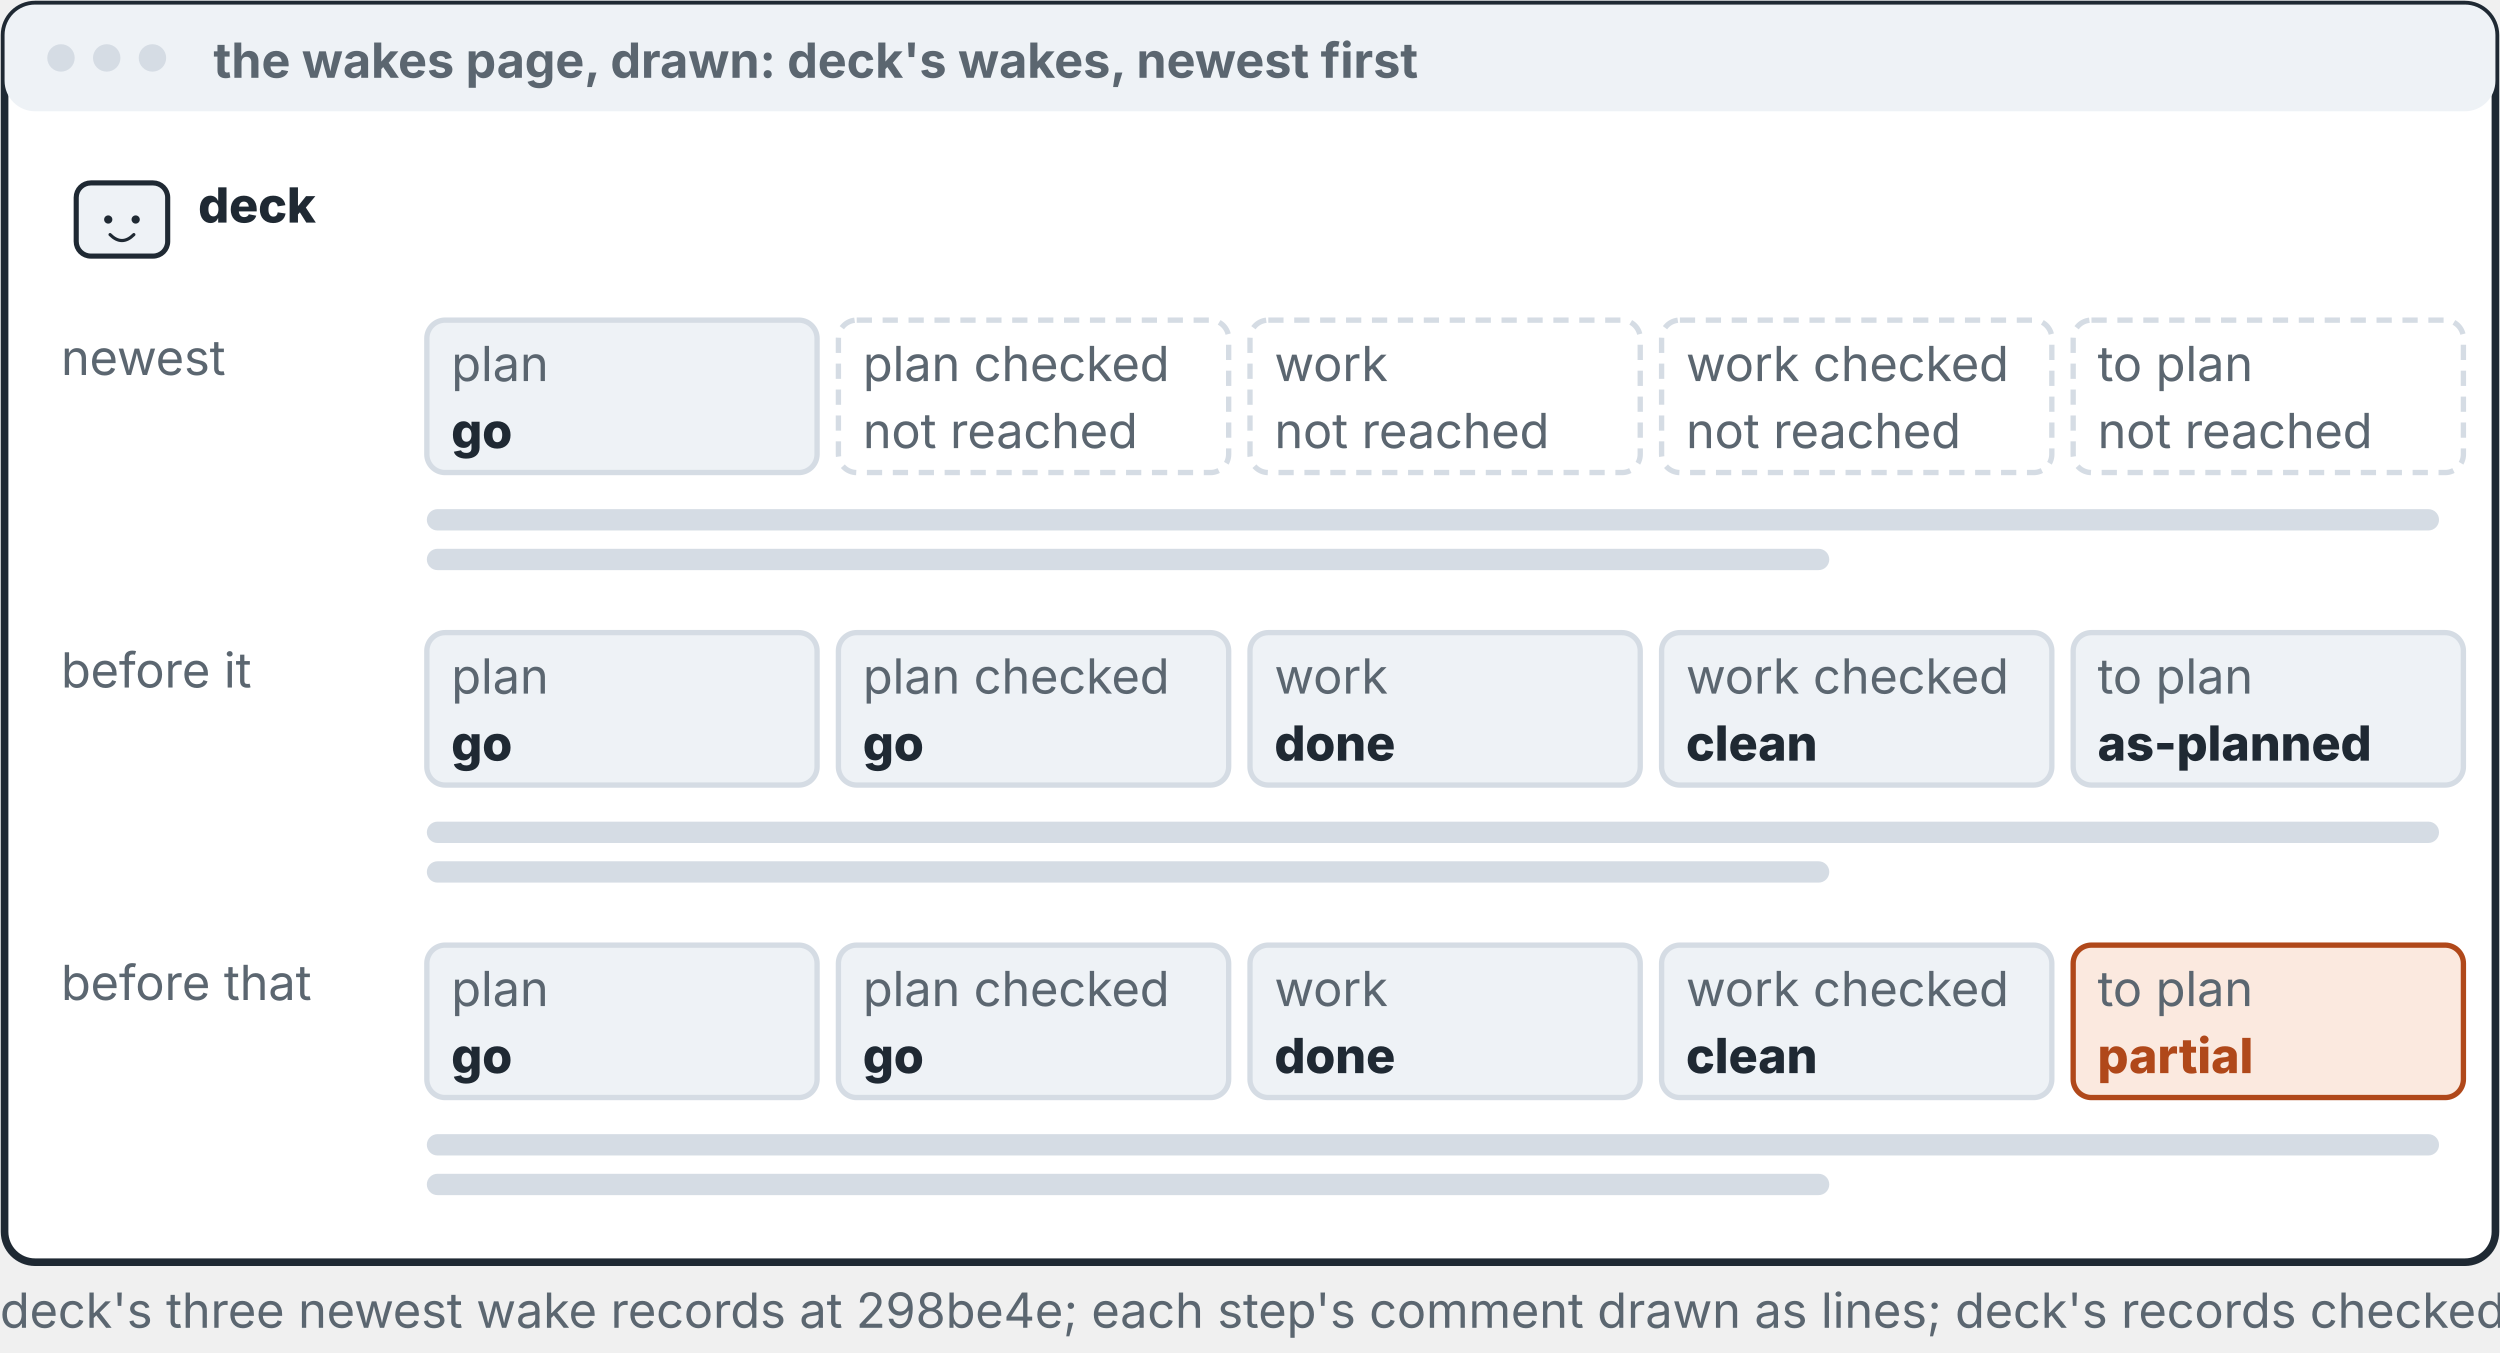
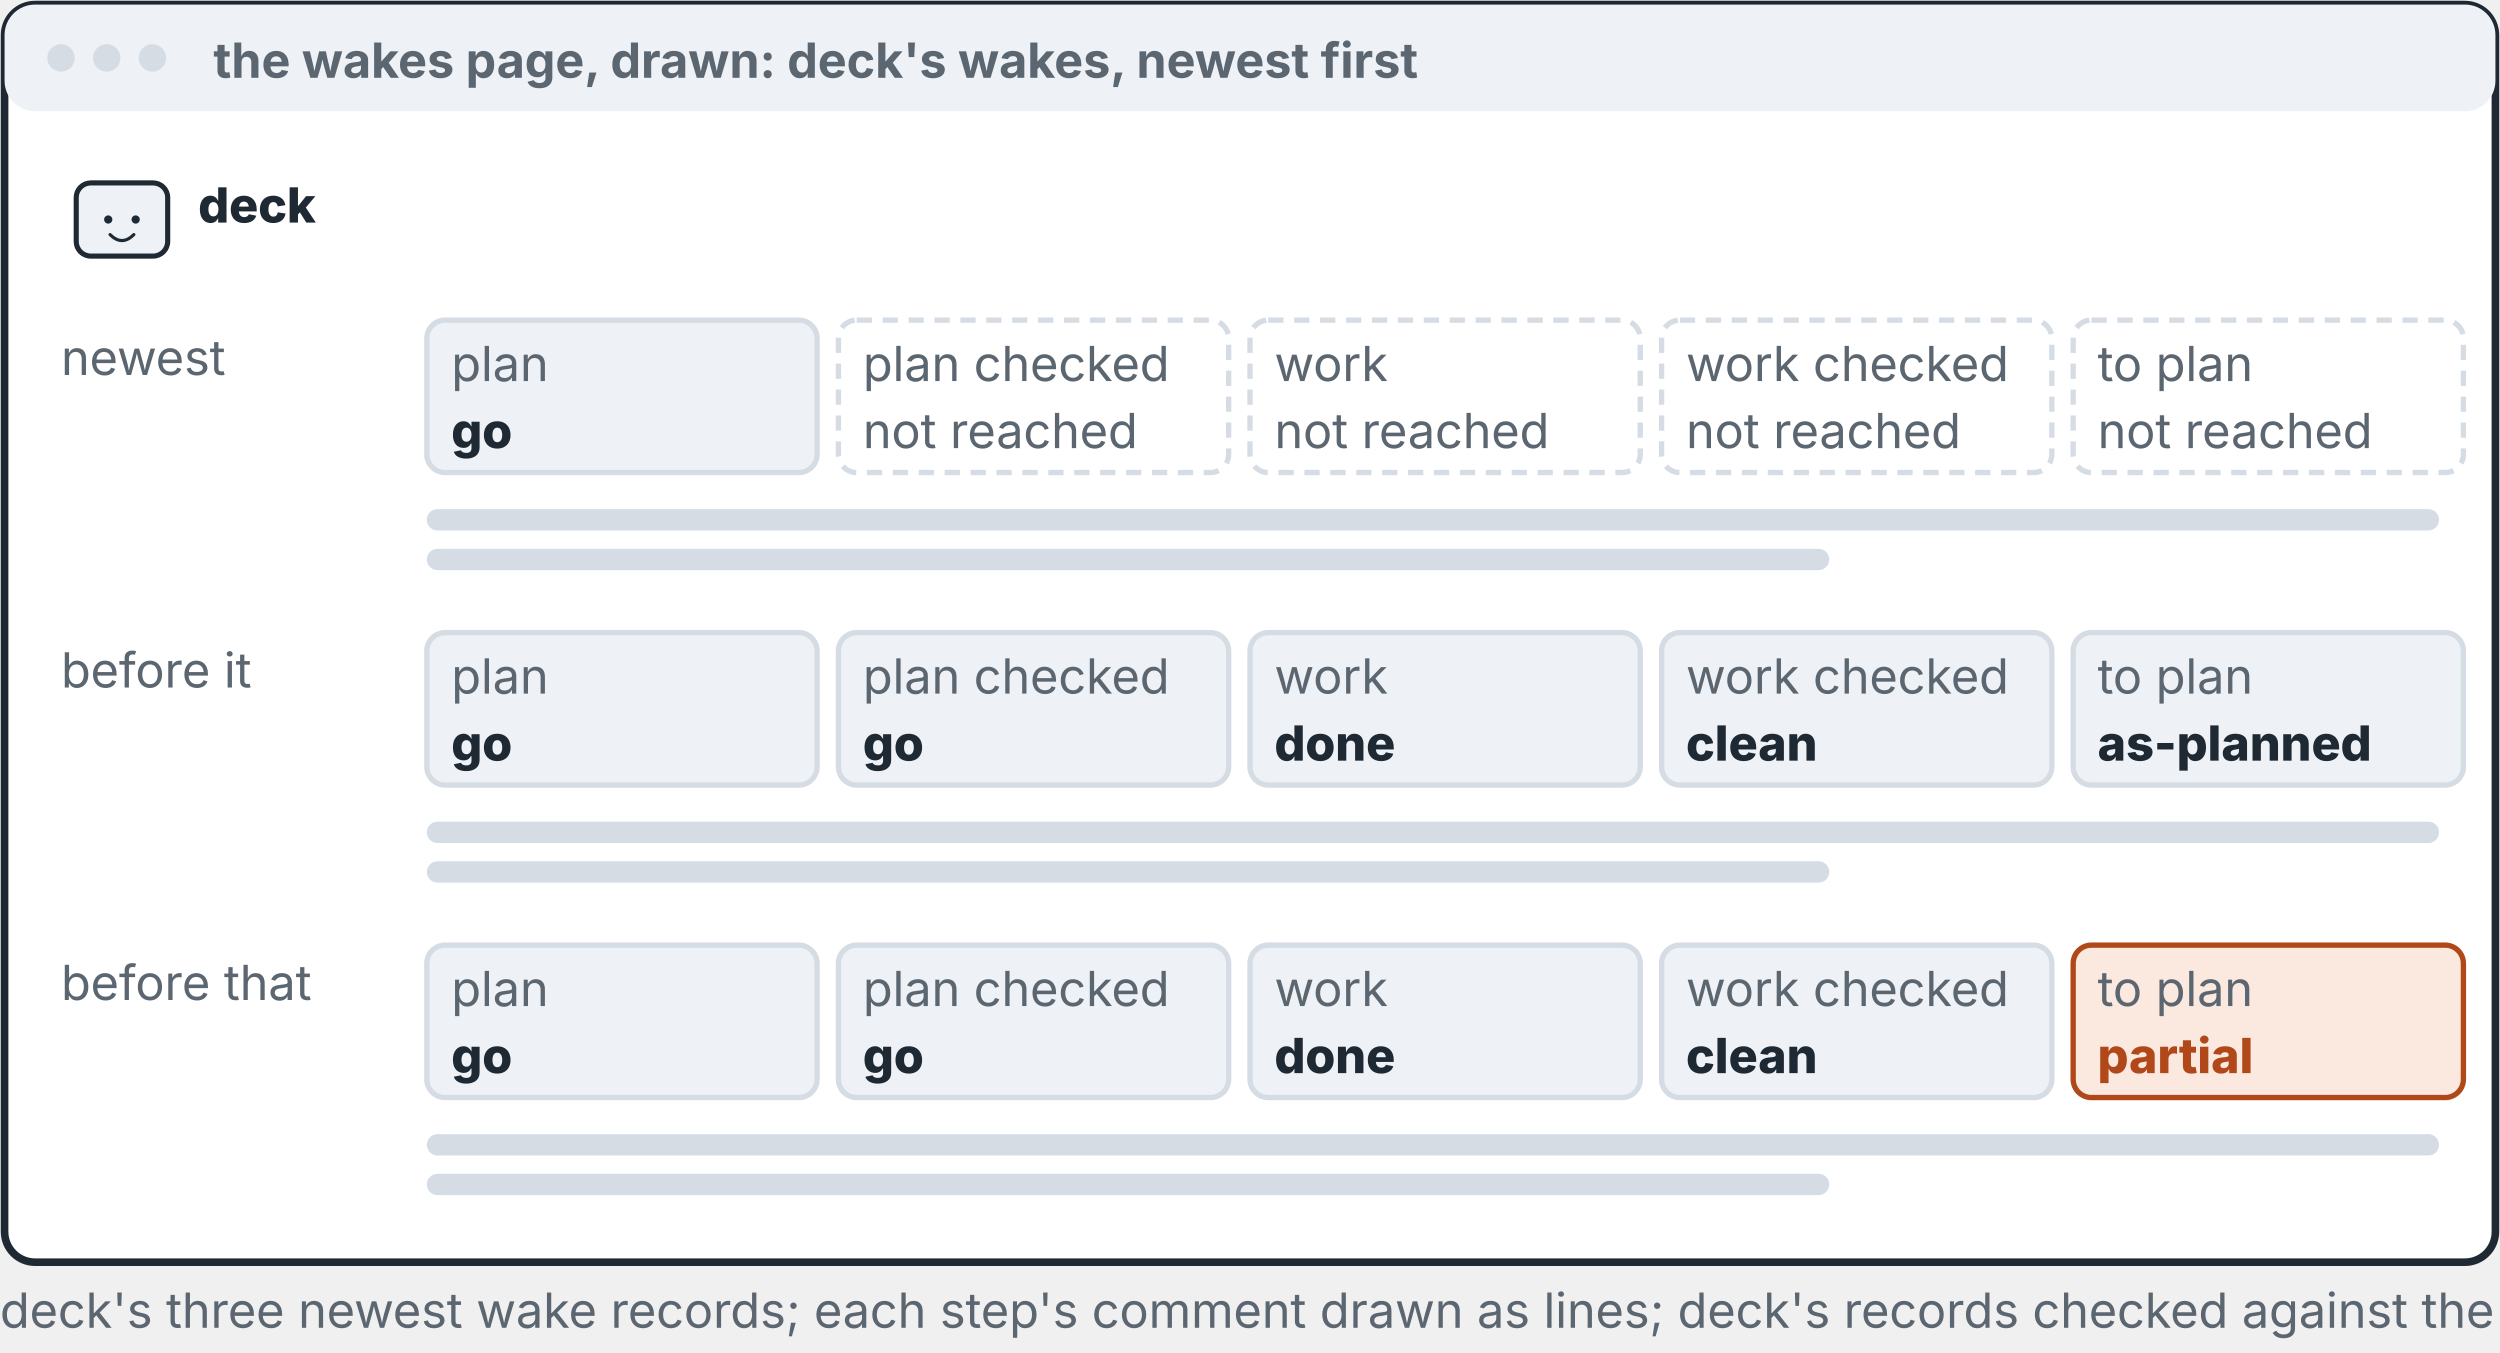
<svg xmlns="http://www.w3.org/2000/svg" width="164mm" height="88.7mm" viewBox="0 0 164 88.7" role="img" aria-label="The wakes page, drawn: deck's three newest wakes, each step's verdict, the newest stopped by the hold before its review">
  <rect x=".3" y=".3" width="163.4" height="82.5" rx="2" fill="#fff" stroke="#1f2933" stroke-width=".5" />
  <rect x=".3" y=".3" width="163.4" height="7" rx="2" fill="#eef2f6" />
  <circle cx="4" cy="3.8" r=".9" fill="#d5dce4" />
  <circle cx="7" cy="3.8" r=".9" fill="#d5dce4" />
  <circle cx="10" cy="3.8" r=".9" fill="#d5dce4" />
  <text x="14.00" y="5.10" font-family="Inter, Helvetica, Arial, sans-serif" font-size="3.18" font-weight="700" fill="#5b6670" text-anchor="start">the wakes page, drawn: deck's wakes, newest first</text>
  <g transform="translate(2.00 9.00) scale(0.3)">
    <rect x="10" y="10" width="20" height="16" rx="3.2" fill="#eef2f6" stroke="#1f2933" stroke-width="1.12" />
    <circle cx="17" cy="18" r=".9" fill="#1f2933" />
    <circle cx="23" cy="18" r=".9" fill="#1f2933" />
    <path d="M17.4 21.3 Q20 23.9 22.6 21.3" fill="none" stroke="#1f2933" stroke-width="0.7" stroke-linecap="round" stroke-linejoin="round" />
  </g>
  <text x="13.00" y="14.60" font-family="Inter, Helvetica, Arial, sans-serif" font-size="3.18" font-weight="800" fill="#1f2933" text-anchor="start">deck</text>
  <text x="4.00" y="24.60" font-family="Inter, Helvetica, Arial, sans-serif" font-size="3.18" font-weight="400" fill="#5b6670" text-anchor="start">newest</text>
  <rect x="28" y="21.0" width="25.6" height="10" rx="1.2" fill="#eef2f6" stroke="#d5dce4" stroke-width=".35" />
  <text x="29.60" y="25.00" font-family="Inter, Helvetica, Arial, sans-serif" font-size="3.18" font-weight="400" fill="#5b6670" text-anchor="start">plan</text>
  <text x="29.60" y="29.40" font-family="Inter, Helvetica, Arial, sans-serif" font-size="3.18" font-weight="800" fill="#1f2933" text-anchor="start">go</text>
  <rect x="55" y="21.0" width="25.6" height="10" rx="1.2" fill="#fff" stroke="#d5dce4" stroke-width=".35" stroke-dasharray="1 .7" />
  <text x="56.60" y="25.00" font-family="Inter, Helvetica, Arial, sans-serif" font-size="3.18" font-weight="400" fill="#5b6670" text-anchor="start">plan checked</text>
  <text x="56.60" y="29.40" font-family="Inter, Helvetica, Arial, sans-serif" font-size="3.18" font-weight="400" fill="#5b6670" text-anchor="start">not reached</text>
  <rect x="82" y="21.0" width="25.6" height="10" rx="1.2" fill="#fff" stroke="#d5dce4" stroke-width=".35" stroke-dasharray="1 .7" />
  <text x="83.60" y="25.00" font-family="Inter, Helvetica, Arial, sans-serif" font-size="3.18" font-weight="400" fill="#5b6670" text-anchor="start">work</text>
  <text x="83.60" y="29.40" font-family="Inter, Helvetica, Arial, sans-serif" font-size="3.18" font-weight="400" fill="#5b6670" text-anchor="start">not reached</text>
  <rect x="109" y="21.0" width="25.6" height="10" rx="1.2" fill="#fff" stroke="#d5dce4" stroke-width=".35" stroke-dasharray="1 .7" />
  <text x="110.60" y="25.00" font-family="Inter, Helvetica, Arial, sans-serif" font-size="3.18" font-weight="400" fill="#5b6670" text-anchor="start">work checked</text>
  <text x="110.60" y="29.40" font-family="Inter, Helvetica, Arial, sans-serif" font-size="3.18" font-weight="400" fill="#5b6670" text-anchor="start">not reached</text>
  <rect x="136" y="21.0" width="25.6" height="10" rx="1.2" fill="#fff" stroke="#d5dce4" stroke-width=".35" stroke-dasharray="1 .7" />
  <text x="137.60" y="25.00" font-family="Inter, Helvetica, Arial, sans-serif" font-size="3.18" font-weight="400" fill="#5b6670" text-anchor="start">to plan</text>
  <text x="137.60" y="29.40" font-family="Inter, Helvetica, Arial, sans-serif" font-size="3.18" font-weight="400" fill="#5b6670" text-anchor="start">not reached</text>
  <rect x="28" y="33.4" width="132" height="1.4" rx=".7" fill="#d5dce4" />
  <rect x="28" y="36.0" width="92" height="1.4" rx=".7" fill="#d5dce4" />
  <text x="4.00" y="45.10" font-family="Inter, Helvetica, Arial, sans-serif" font-size="3.18" font-weight="400" fill="#5b6670" text-anchor="start">before it</text>
  <rect x="28" y="41.5" width="25.6" height="10" rx="1.2" fill="#eef2f6" stroke="#d5dce4" stroke-width=".35" />
  <text x="29.60" y="45.50" font-family="Inter, Helvetica, Arial, sans-serif" font-size="3.18" font-weight="400" fill="#5b6670" text-anchor="start">plan</text>
  <text x="29.60" y="49.90" font-family="Inter, Helvetica, Arial, sans-serif" font-size="3.18" font-weight="800" fill="#1f2933" text-anchor="start">go</text>
  <rect x="55" y="41.5" width="25.6" height="10" rx="1.2" fill="#eef2f6" stroke="#d5dce4" stroke-width=".35" />
  <text x="56.60" y="45.50" font-family="Inter, Helvetica, Arial, sans-serif" font-size="3.18" font-weight="400" fill="#5b6670" text-anchor="start">plan checked</text>
  <text x="56.60" y="49.90" font-family="Inter, Helvetica, Arial, sans-serif" font-size="3.18" font-weight="800" fill="#1f2933" text-anchor="start">go</text>
  <rect x="82" y="41.5" width="25.6" height="10" rx="1.2" fill="#eef2f6" stroke="#d5dce4" stroke-width=".35" />
  <text x="83.60" y="45.50" font-family="Inter, Helvetica, Arial, sans-serif" font-size="3.18" font-weight="400" fill="#5b6670" text-anchor="start">work</text>
  <text x="83.60" y="49.90" font-family="Inter, Helvetica, Arial, sans-serif" font-size="3.18" font-weight="800" fill="#1f2933" text-anchor="start">done</text>
  <rect x="109" y="41.5" width="25.6" height="10" rx="1.2" fill="#eef2f6" stroke="#d5dce4" stroke-width=".35" />
  <text x="110.60" y="45.50" font-family="Inter, Helvetica, Arial, sans-serif" font-size="3.18" font-weight="400" fill="#5b6670" text-anchor="start">work checked</text>
  <text x="110.60" y="49.90" font-family="Inter, Helvetica, Arial, sans-serif" font-size="3.18" font-weight="800" fill="#1f2933" text-anchor="start">clean</text>
  <rect x="136" y="41.5" width="25.6" height="10" rx="1.2" fill="#eef2f6" stroke="#d5dce4" stroke-width=".35" />
  <text x="137.60" y="45.50" font-family="Inter, Helvetica, Arial, sans-serif" font-size="3.18" font-weight="400" fill="#5b6670" text-anchor="start">to plan</text>
  <text x="137.60" y="49.90" font-family="Inter, Helvetica, Arial, sans-serif" font-size="3.18" font-weight="800" fill="#1f2933" text-anchor="start">as-planned</text>
  <rect x="28" y="53.9" width="132" height="1.4" rx=".7" fill="#d5dce4" />
  <rect x="28" y="56.5" width="92" height="1.4" rx=".7" fill="#d5dce4" />
  <text x="4.00" y="65.60" font-family="Inter, Helvetica, Arial, sans-serif" font-size="3.18" font-weight="400" fill="#5b6670" text-anchor="start">before that</text>
  <rect x="28" y="62.0" width="25.6" height="10" rx="1.2" fill="#eef2f6" stroke="#d5dce4" stroke-width=".35" />
  <text x="29.60" y="66.00" font-family="Inter, Helvetica, Arial, sans-serif" font-size="3.18" font-weight="400" fill="#5b6670" text-anchor="start">plan</text>
  <text x="29.60" y="70.40" font-family="Inter, Helvetica, Arial, sans-serif" font-size="3.18" font-weight="800" fill="#1f2933" text-anchor="start">go</text>
  <rect x="55" y="62.0" width="25.6" height="10" rx="1.2" fill="#eef2f6" stroke="#d5dce4" stroke-width=".35" />
  <text x="56.60" y="66.00" font-family="Inter, Helvetica, Arial, sans-serif" font-size="3.18" font-weight="400" fill="#5b6670" text-anchor="start">plan checked</text>
  <text x="56.60" y="70.40" font-family="Inter, Helvetica, Arial, sans-serif" font-size="3.18" font-weight="800" fill="#1f2933" text-anchor="start">go</text>
  <rect x="82" y="62.0" width="25.6" height="10" rx="1.2" fill="#eef2f6" stroke="#d5dce4" stroke-width=".35" />
  <text x="83.60" y="66.00" font-family="Inter, Helvetica, Arial, sans-serif" font-size="3.18" font-weight="400" fill="#5b6670" text-anchor="start">work</text>
  <text x="83.60" y="70.40" font-family="Inter, Helvetica, Arial, sans-serif" font-size="3.18" font-weight="800" fill="#1f2933" text-anchor="start">done</text>
  <rect x="109" y="62.0" width="25.6" height="10" rx="1.2" fill="#eef2f6" stroke="#d5dce4" stroke-width=".35" />
  <text x="110.60" y="66.00" font-family="Inter, Helvetica, Arial, sans-serif" font-size="3.18" font-weight="400" fill="#5b6670" text-anchor="start">work checked</text>
  <text x="110.60" y="70.40" font-family="Inter, Helvetica, Arial, sans-serif" font-size="3.18" font-weight="800" fill="#1f2933" text-anchor="start">clean</text>
  <rect x="136" y="62.0" width="25.6" height="10" rx="1.2" fill="#fbe9df" stroke="#b0481a" stroke-width=".35" />
  <text x="137.60" y="66.00" font-family="Inter, Helvetica, Arial, sans-serif" font-size="3.18" font-weight="400" fill="#5b6670" text-anchor="start">to plan</text>
  <text x="137.60" y="70.40" font-family="Inter, Helvetica, Arial, sans-serif" font-size="3.18" font-weight="800" fill="#b0481a" text-anchor="start">partial</text>
  <rect x="28" y="74.4" width="132" height="1.4" rx=".7" fill="#d5dce4" />
  <rect x="28" y="77.0" width="92" height="1.4" rx=".7" fill="#d5dce4" />
-   <text x="0.00" y="87.10" font-family="Inter, Helvetica, Arial, sans-serif" font-size="3.18" font-weight="400" fill="#5b6670" text-anchor="start">deck's three newest wake records at 298be4e; each step's comment drawn as lines; deck's records checked against the register</text>
+   <text x="0.00" y="87.10" font-family="Inter, Helvetica, Arial, sans-serif" font-size="3.18" font-weight="400" fill="#5b6670" text-anchor="start">deck's three newest wake records; each step's comment drawn as lines; deck's records checked against the register</text>
</svg>
